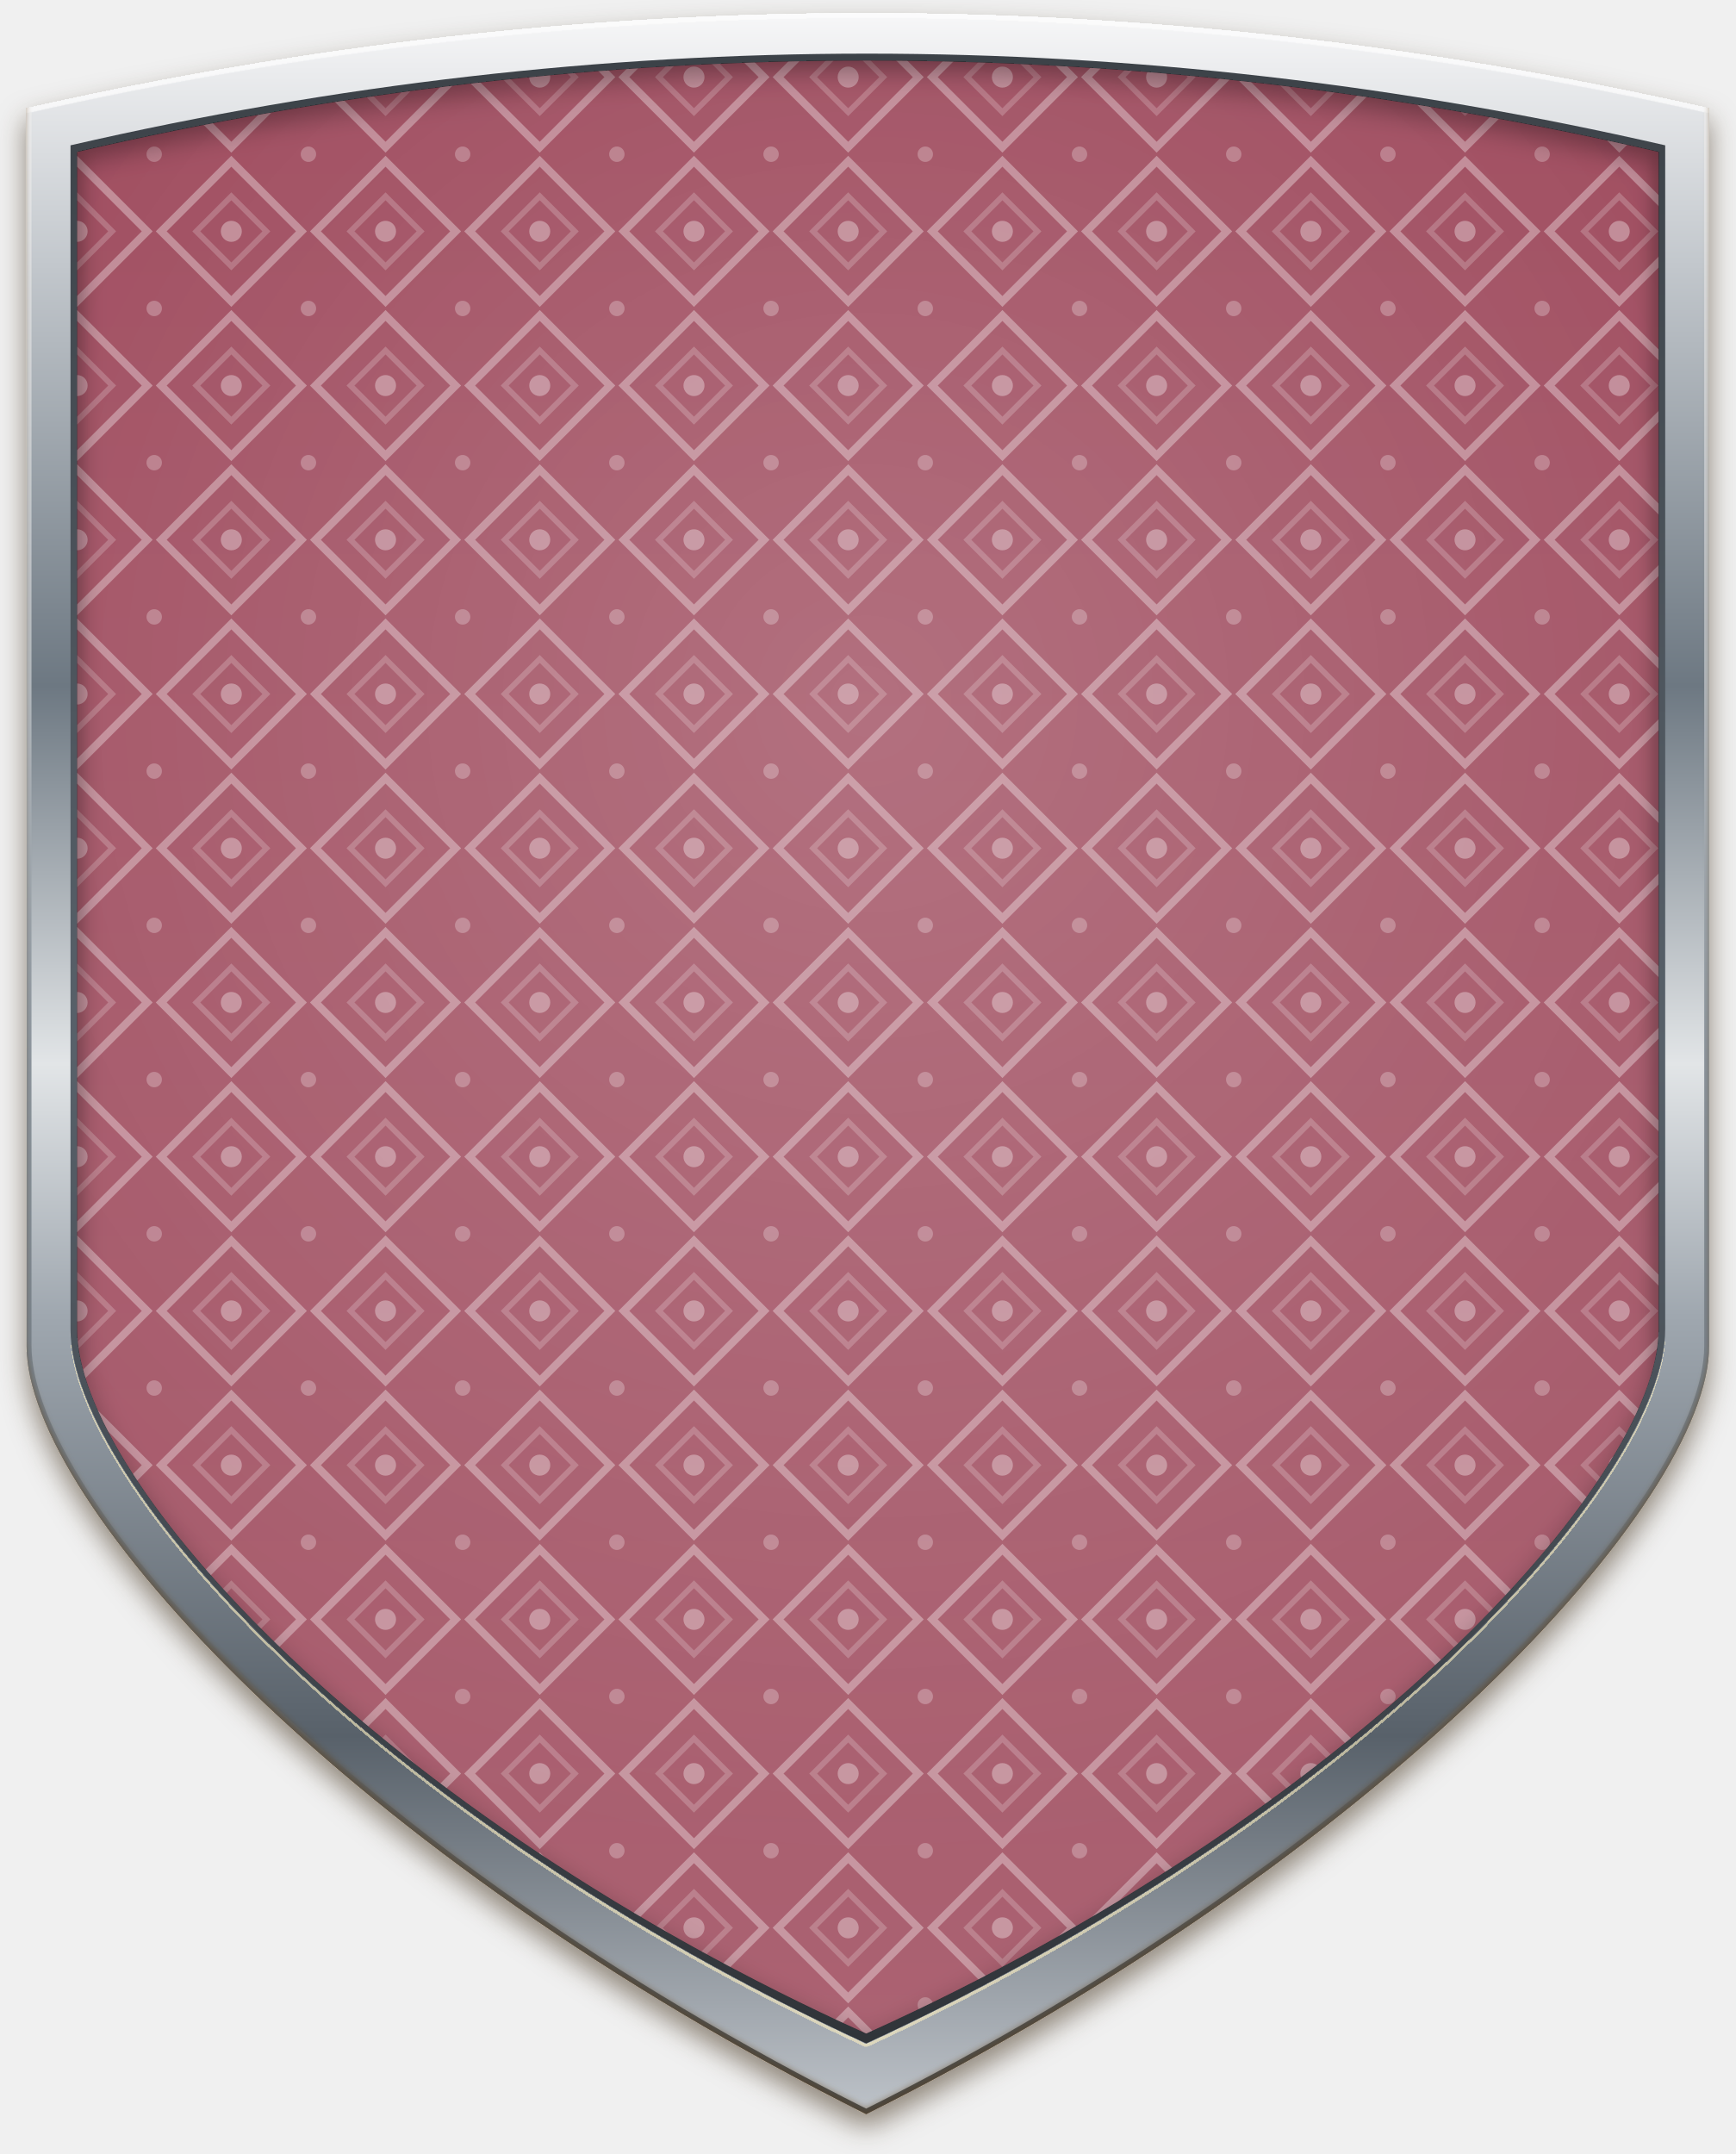
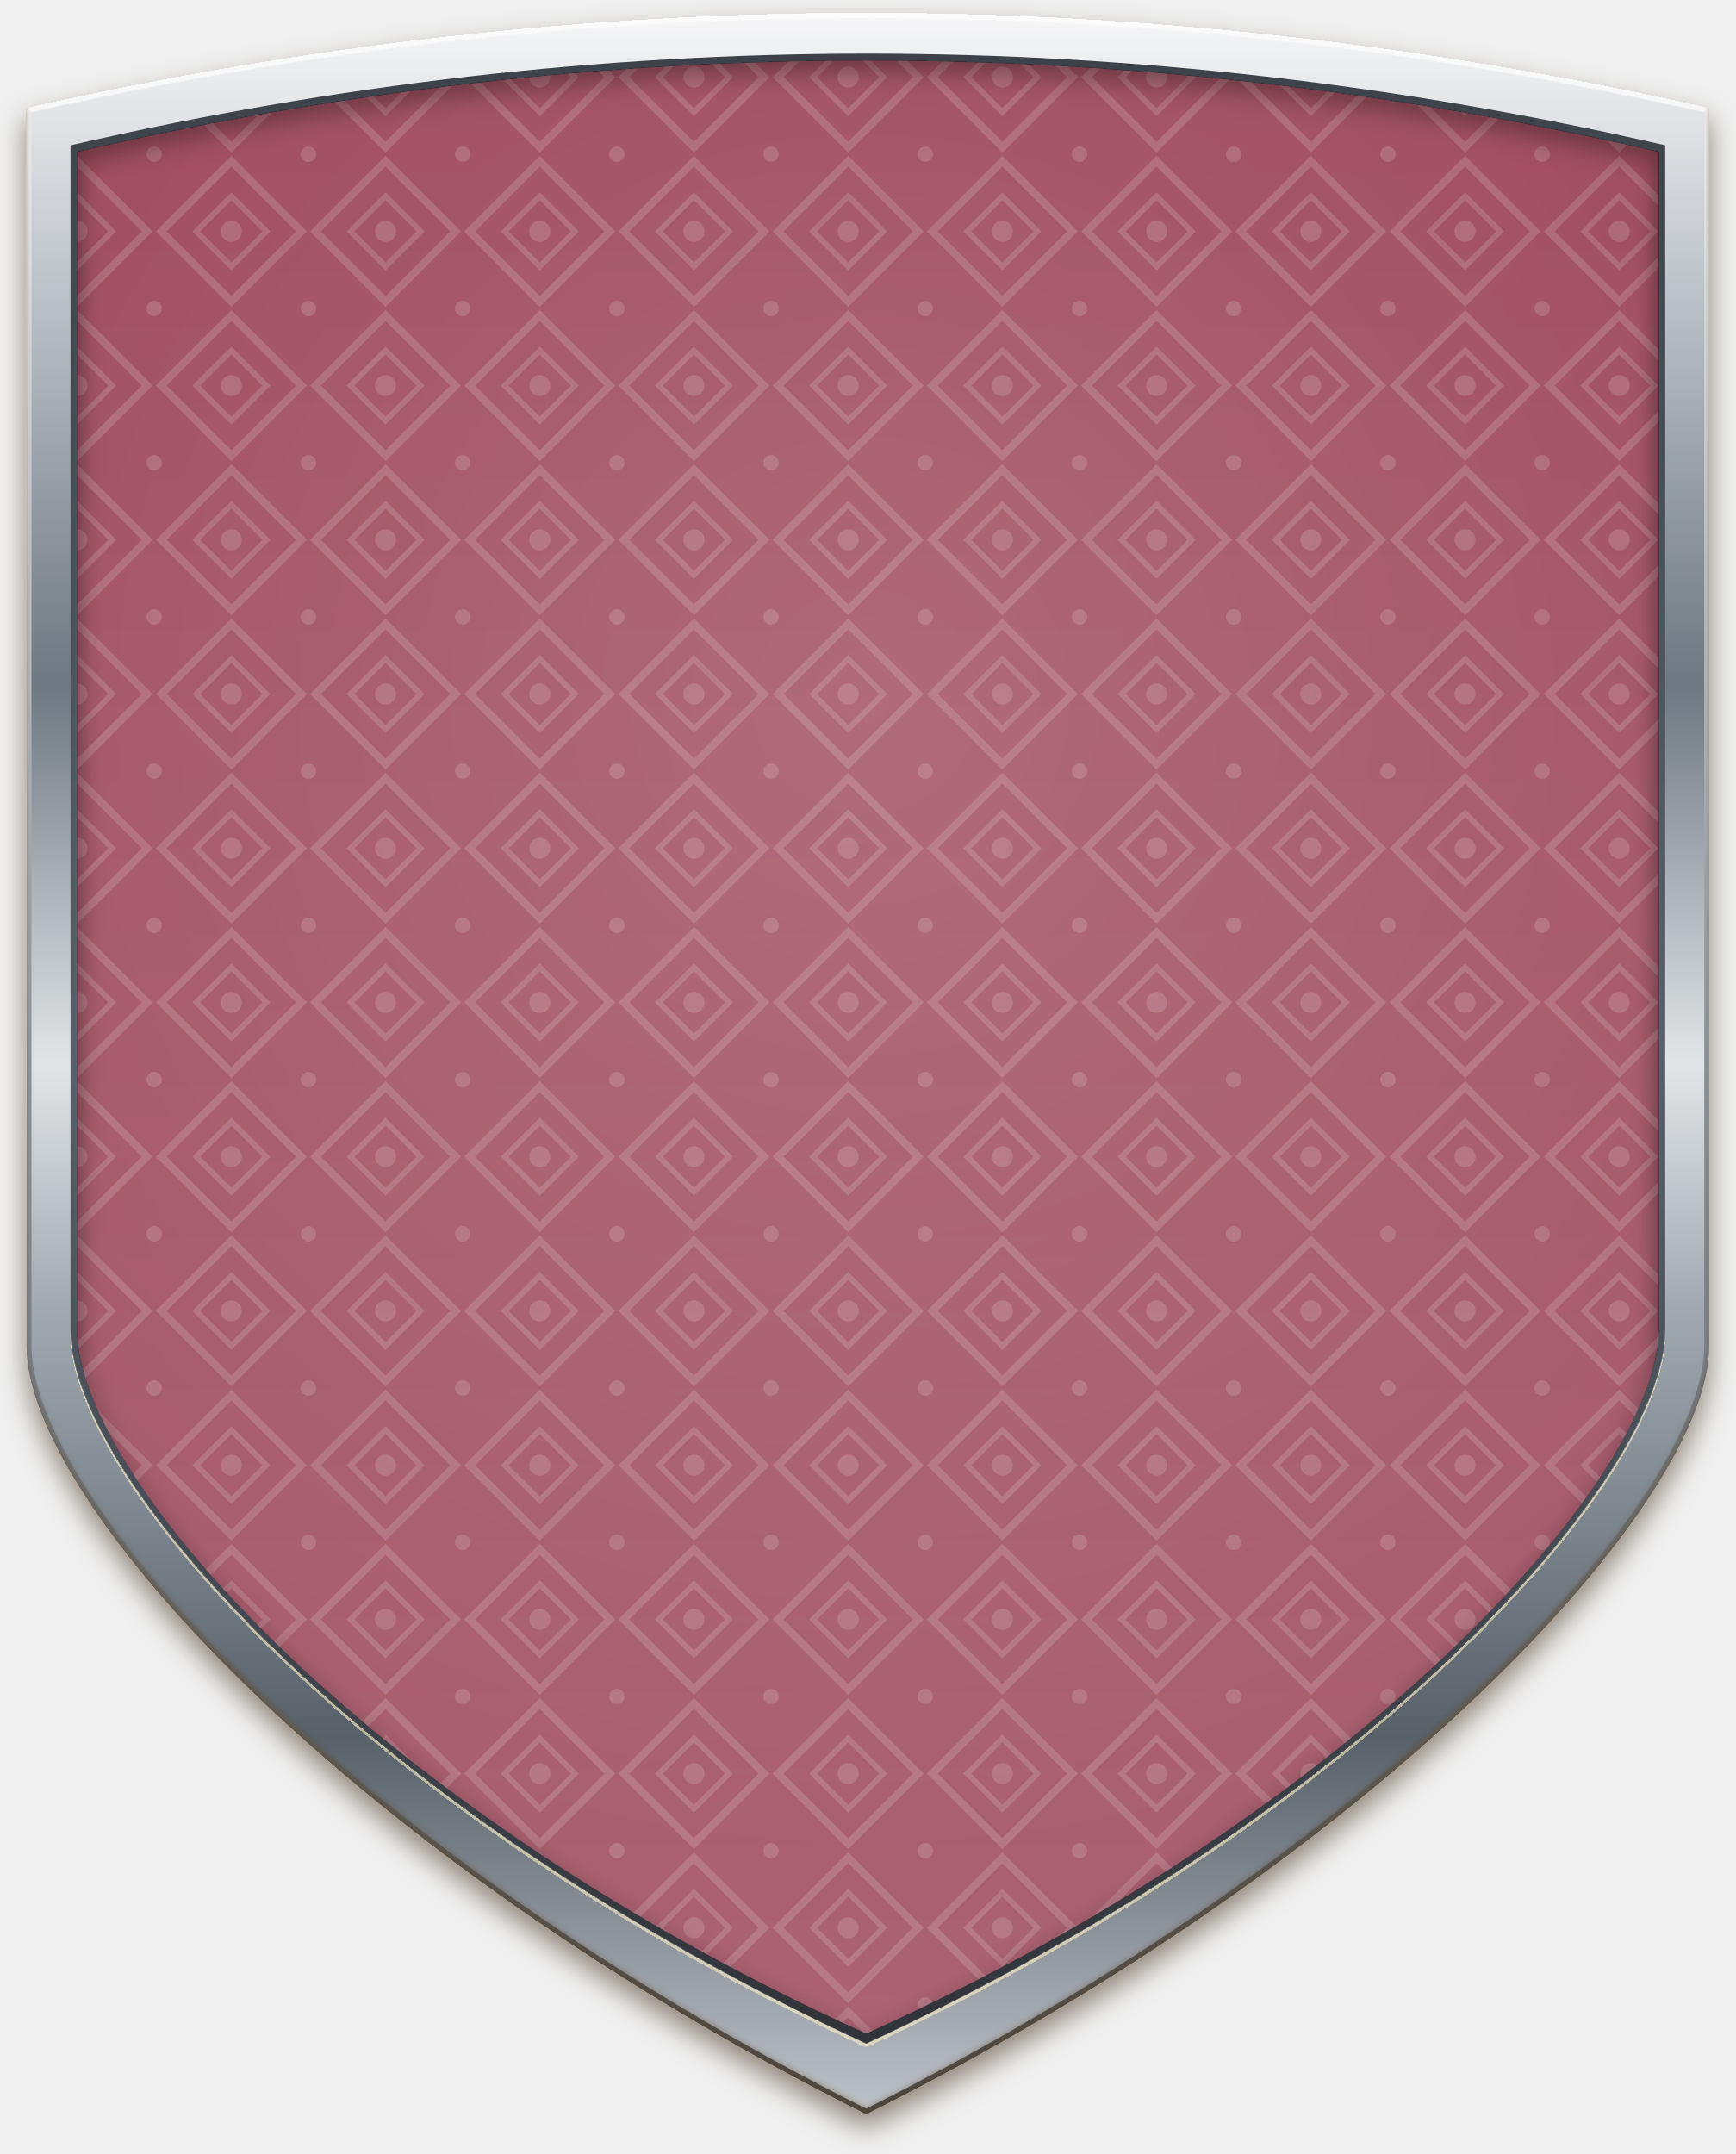
<svg xmlns="http://www.w3.org/2000/svg" xmlns:xlink="http://www.w3.org/1999/xlink" preserveAspectRatio="none" overflow="visible" style="display: block;" width="495.17" height="614.452" viewBox="0 0 495.17 614.452" fill="none">
  <g id="Shield">
    <g id="Shield Â· gold border" filter="url(#filter0_dii_0_4)">
      <use xlink:href="#stroke0_0_4" fill="url(#paint0_linear_0_4)" />
      <mask id="stroke1_0_4" fill="white">
        <use xlink:href="#stroke0_0_4" />
      </mask>
      <path d="M7.566 30.937C167.256 -5.268 327.268 -5.268 487.603 30.937V383.934C487.603 428.543 394.505 529.399 247.1 603.102C99.695 529.399 7.566 428.543 7.566 383.934V30.937Z" stroke-width="2.837" stroke="url(#paint1_linear_0_4)" mask="url(#stroke1_0_4)" />
    </g>
    <g id="Shield Â· inner line" filter="url(#filter1_d_0_4)">
      <path d="M20.117 41.453C171.446 6.585 323.091 6.585 475.051 41.453V379.107C475.051 422.615 386.902 518.33 247.111 582.929C107.321 518.33 20.117 422.615 20.117 379.107V41.453Z" fill="url(#paint2_linear_0_4)" />
    </g>
    <g id="Shield Â· photo area (add image fill)" filter="url(#filter2_i_0_4)">
      <path d="M22.009 43.345C172.077 8.602 322.461 8.602 473.159 43.345V379.107C473.159 422.615 385.767 517.574 247.111 580.092C108.455 517.574 22.009 422.615 22.009 379.107V43.345Z" fill="url(#paint3_linear_0_4)" />
      <path d="M22.009 43.345C172.077 8.602 322.461 8.602 473.159 43.345V379.107C473.159 422.615 385.767 517.574 247.111 580.092C108.455 517.574 22.009 422.615 22.009 379.107V43.345Z" fill="url(#vrJaali)" />
      <path d="M22.009 43.345C172.077 8.602 322.461 8.602 473.159 43.345V379.107C473.159 422.615 385.767 517.574 247.111 580.092C108.455 517.574 22.009 422.615 22.009 379.107V43.345Z" fill="url(#vrGlow)" />
    </g>
  </g>
  <defs>
    <pattern id="vrJaali" width="44" height="44" patternUnits="userSpaceOnUse">
-       <path d="M22 2 42 22 22 42 2 22Z" fill="none" stroke="#FFFFFF" stroke-opacity=".34" stroke-width="2.2" />
-       <path d="M22 12 32 22 22 32 12 22Z" fill="none" stroke="#FFFFFF" stroke-opacity=".2" stroke-width="1.6" />
-       <circle cx="22" cy="22" r="3" fill="#FFFFFF" fill-opacity=".34" />
-       <circle cx="0" cy="0" r="2.2" fill="#FFFFFF" fill-opacity=".26" />
-       <circle cx="44" cy="0" r="2.2" fill="#FFFFFF" fill-opacity=".26" />
-       <circle cx="0" cy="44" r="2.2" fill="#FFFFFF" fill-opacity=".26" />
-       <circle cx="44" cy="44" r="2.2" fill="#FFFFFF" fill-opacity=".26" />
+       <path d="M22 2 42 22 22 42 2 22Z" fill="none" stroke="#FFFFFF" stroke-opacity=".15" stroke-width="2.2" />
+       <path d="M22 12 32 22 22 32 12 22Z" fill="none" stroke="#FFFFFF" stroke-opacity=".15" stroke-width="1.6" />
+       <circle cx="22" cy="22" r="3" fill="#FFFFFF" fill-opacity=".15" />
+       <circle cx="0" cy="0" r="2.2" fill="#FFFFFF" fill-opacity=".15" />
+       <circle cx="44" cy="0" r="2.2" fill="#FFFFFF" fill-opacity=".15" />
+       <circle cx="0" cy="44" r="2.2" fill="#FFFFFF" fill-opacity=".15" />
+       <circle cx="44" cy="44" r="2.2" fill="#FFFFFF" fill-opacity=".15" />
    </pattern>
    <radialGradient id="vrGlow" cx="247" cy="200" r="330" gradientUnits="userSpaceOnUse">
-       <stop stop-color="#FFFFFF" stop-opacity=".18" />
+       <stop stop-color="#FFFFFF" stop-opacity=".15" />
      <stop offset="1" stop-color="#FFFFFF" stop-opacity="0" />
    </radialGradient>
    <filter id="filter0_dii_0_4" x="1.89466e-08" y="0" width="495.17" height="614.452" filterUnits="userSpaceOnUse" color-interpolation-filters="sRGB">
      <feFlood flood-opacity="0" result="BackgroundImageFix" />
      <feColorMatrix in="SourceAlpha" type="matrix" values="0 0 0 0 0 0 0 0 0 0 0 0 0 0 0 0 0 0 127 0" result="hardAlpha" />
      <feOffset dy="3.783" />
      <feGaussianBlur stdDeviation="3.783" />
      <feComposite in2="hardAlpha" operator="out" />
      <feColorMatrix type="matrix" values="0 0 0 0 0.18 0 0 0 0 0.11 0 0 0 0 0.016 0 0 0 0.5 0" />
      <feBlend mode="normal" in2="BackgroundImageFix" result="effect1_dropShadow_0_4" />
      <feBlend mode="normal" in="SourceGraphic" in2="effect1_dropShadow_0_4" result="shape" />
      <feColorMatrix in="SourceAlpha" type="matrix" values="0 0 0 0 0 0 0 0 0 0 0 0 0 0 0 0 0 0 127 0" result="hardAlpha" />
      <feOffset dy="1.419" />
      <feGaussianBlur stdDeviation="0.236" />
      <feComposite in2="hardAlpha" operator="arithmetic" k2="-1" k3="1" />
      <feColorMatrix type="matrix" values="0 0 0 0 1 0 0 0 0 1 0 0 0 0 1 0 0 0 0.55 0" />
      <feBlend mode="normal" in2="shape" result="effect2_innerShadow_0_4" />
      <feColorMatrix in="SourceAlpha" type="matrix" values="0 0 0 0 0 0 0 0 0 0 0 0 0 0 0 0 0 0 127 0" result="hardAlpha" />
      <feOffset dy="-1.892" />
      <feGaussianBlur stdDeviation="0.946" />
      <feComposite in2="hardAlpha" operator="arithmetic" k2="-1" k3="1" />
      <feColorMatrix type="matrix" values="0 0 0 0 0.353 0 0 0 0 0.212 0 0 0 0 0.031 0 0 0 0.4 0" />
      <feBlend mode="normal" in2="effect2_innerShadow_0_4" result="effect3_innerShadow_0_4" />
    </filter>
    <filter id="filter1_d_0_4" x="20.117" y="15.302" width="454.934" height="568.573" filterUnits="userSpaceOnUse" color-interpolation-filters="sRGB">
      <feFlood flood-opacity="0" result="BackgroundImageFix" />
      <feColorMatrix in="SourceAlpha" type="matrix" values="0 0 0 0 0 0 0 0 0 0 0 0 0 0 0 0 0 0 127 0" result="hardAlpha" />
      <feOffset dy="0.946" />
      <feComposite in2="hardAlpha" operator="out" />
      <feColorMatrix type="matrix" values="0 0 0 0 1 0 0 0 0 0.945 0 0 0 0 0.761 0 0 0 0.6 0" />
      <feBlend mode="normal" in2="BackgroundImageFix" result="effect1_dropShadow_0_4" />
      <feBlend mode="normal" in="SourceGraphic" in2="effect1_dropShadow_0_4" result="shape" />
    </filter>
    <filter id="filter2_i_0_4" x="22.009" y="17.288" width="451.151" height="565.641" filterUnits="userSpaceOnUse" color-interpolation-filters="sRGB">
      <feFlood flood-opacity="0" result="BackgroundImageFix" />
      <feBlend mode="normal" in="SourceGraphic" in2="BackgroundImageFix" result="shape" />
      <feColorMatrix in="SourceAlpha" type="matrix" values="0 0 0 0 0 0 0 0 0 0 0 0 0 0 0 0 0 0 127 0" result="hardAlpha" />
      <feOffset dy="2.837" />
      <feGaussianBlur stdDeviation="3.783" />
      <feComposite in2="hardAlpha" operator="arithmetic" k2="-1" k3="1" />
      <feColorMatrix type="matrix" values="0 0 0 0 0 0 0 0 0 0 0 0 0 0 0 0 0 0 0.35 0" />
      <feBlend mode="normal" in2="shape" result="effect1_innerShadow_0_4" />
    </filter>
    <linearGradient id="paint0_linear_0_4" x1="247.585" y1="3.783" x2="247.585" y2="603.102" gradientUnits="userSpaceOnUse">
      <stop stop-color="#F7F7F8" />
      <stop offset="0.12" stop-color="#C2C7CC" />
      <stop offset="0.32" stop-color="#6D7882" />
      <stop offset="0.5" stop-color="#E2E5E7" />
      <stop offset="0.62" stop-color="#9FA7AF" />
      <stop offset="0.82" stop-color="#58616A" />
      <stop offset="1" stop-color="#BEC3C9" />
    </linearGradient>
    <linearGradient id="paint1_linear_0_4" x1="247.585" y1="3.783" x2="247.585" y2="603.102" gradientUnits="userSpaceOnUse">
      <stop stop-color="#F7F7F8" />
      <stop offset="0.5" stop-color="#8B959E" />
      <stop offset="1" stop-color="#474E55" />
    </linearGradient>
    <linearGradient id="paint2_linear_0_4" x1="247.584" y1="15.302" x2="247.584" y2="582.929" gradientUnits="userSpaceOnUse">
      <stop stop-color="#3C4248" />
      <stop offset="0.5" stop-color="#58616A" />
      <stop offset="1" stop-color="#303439" />
    </linearGradient>
    <linearGradient id="paint3_linear_0_4" x1="22.009" y1="17.288" x2="22.009" y2="580.092" gradientUnits="userSpaceOnUse">
      <stop stop-color="#9D485B" />
      <stop offset="1" stop-color="#AB6272" />
    </linearGradient>
    <path id="stroke0_0_4" d="M7.566 30.937C167.256 -5.268 327.268 -5.268 487.603 30.937V383.934C487.603 428.543 394.505 529.399 247.1 603.102C99.695 529.399 7.566 428.543 7.566 383.934V30.937Z" />
  </defs>
</svg>
